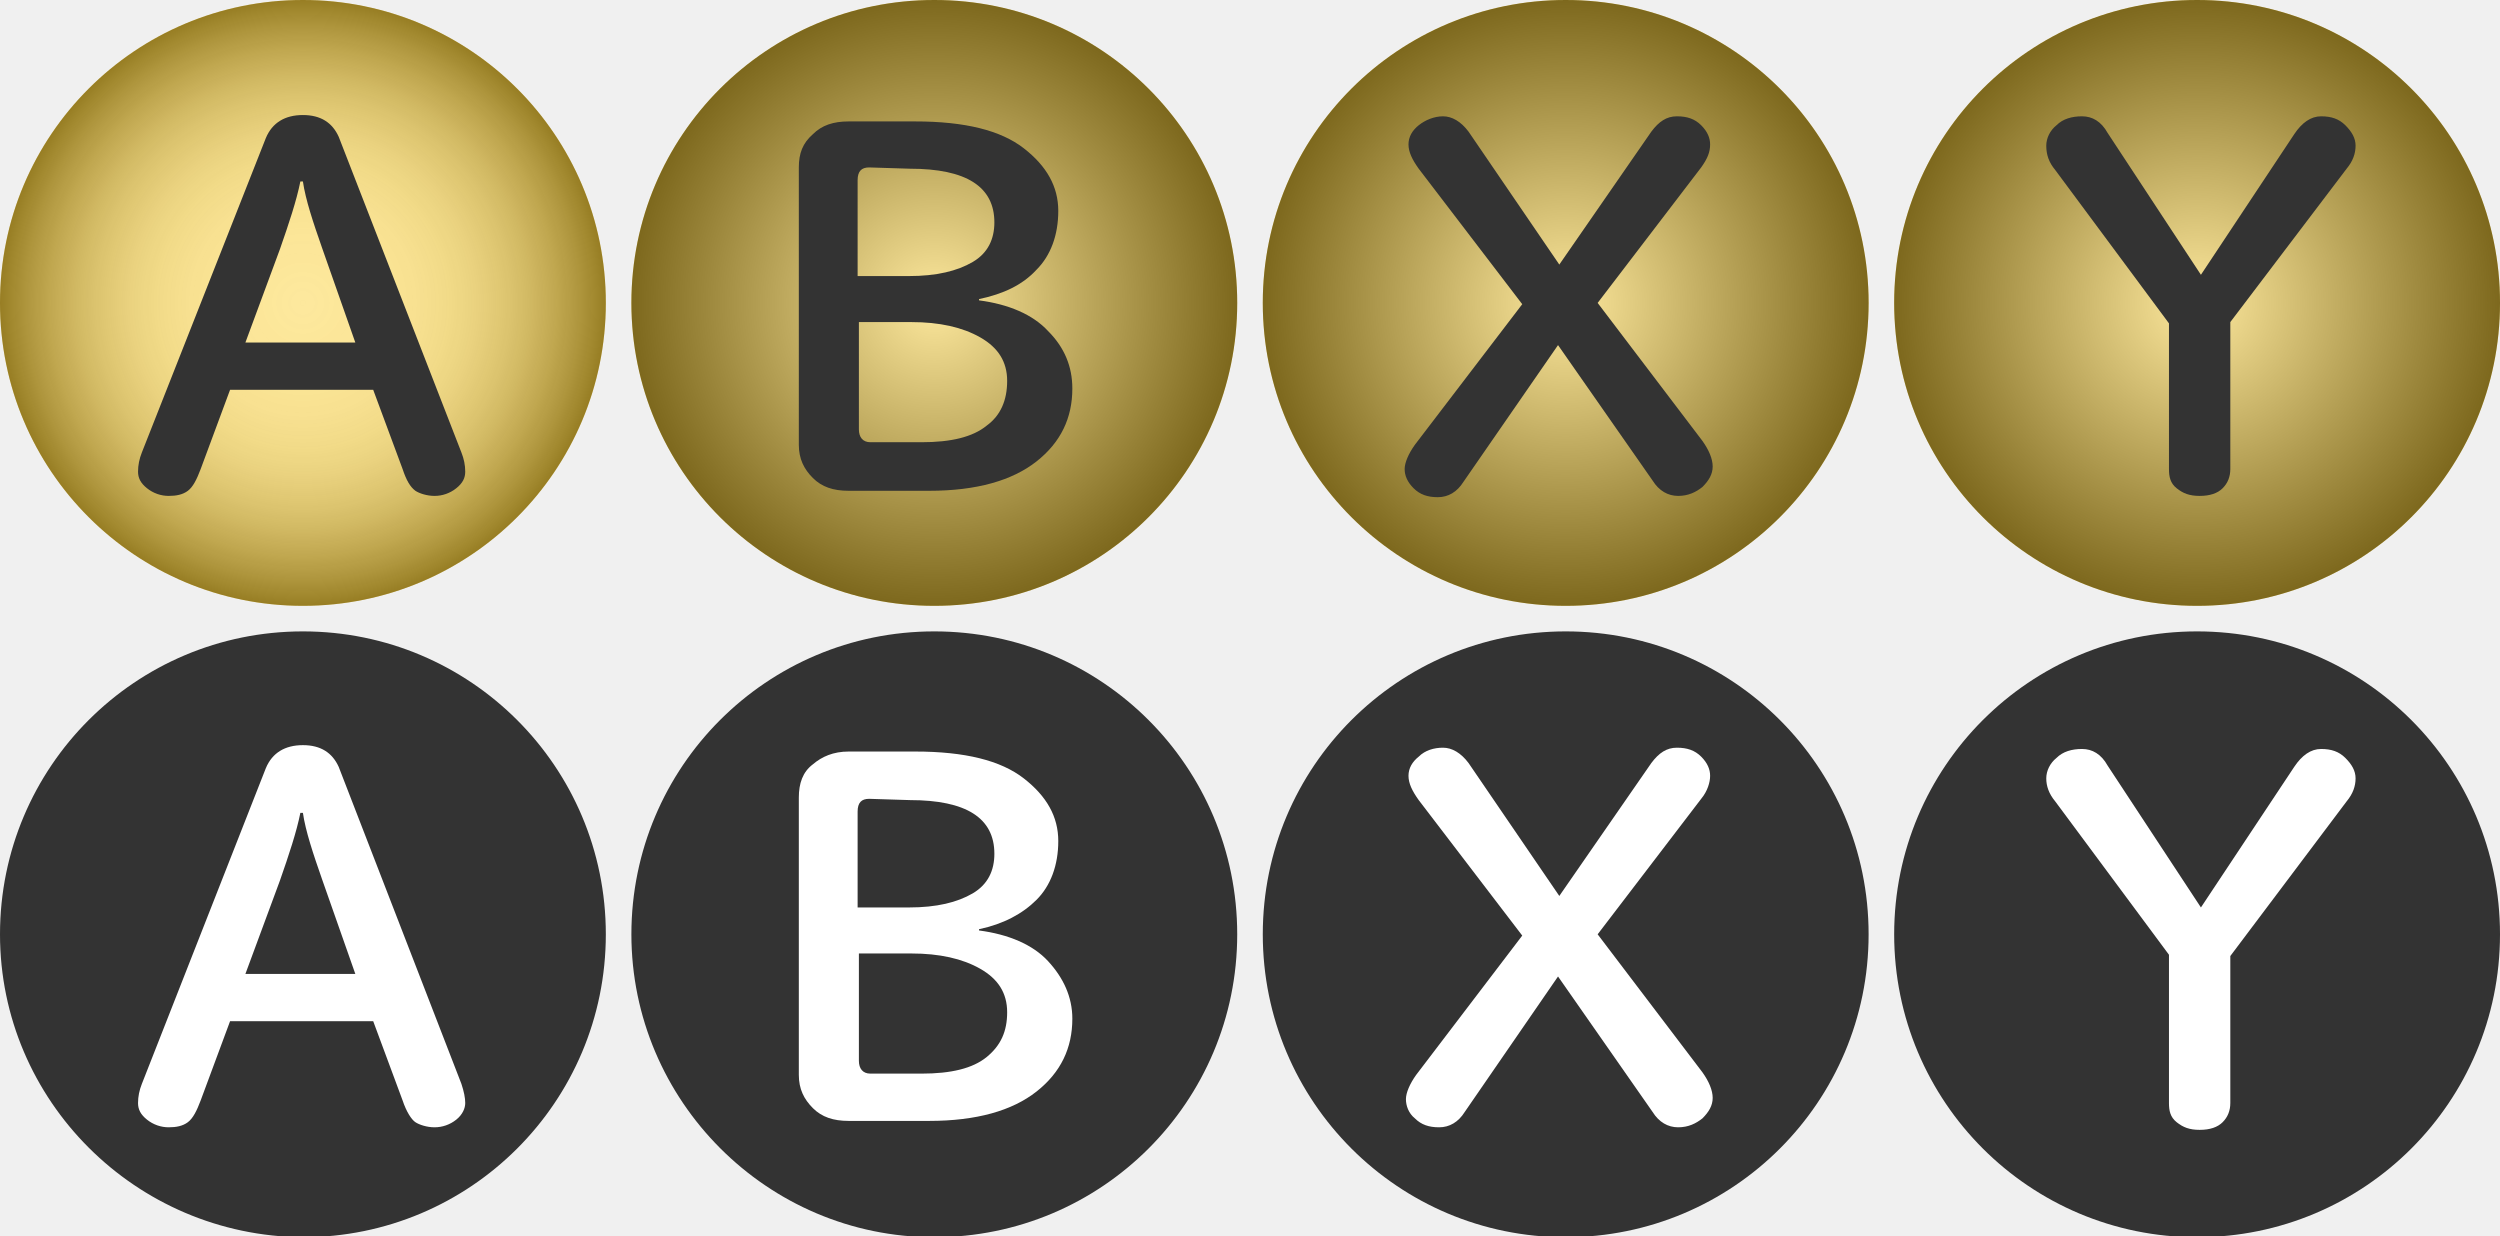
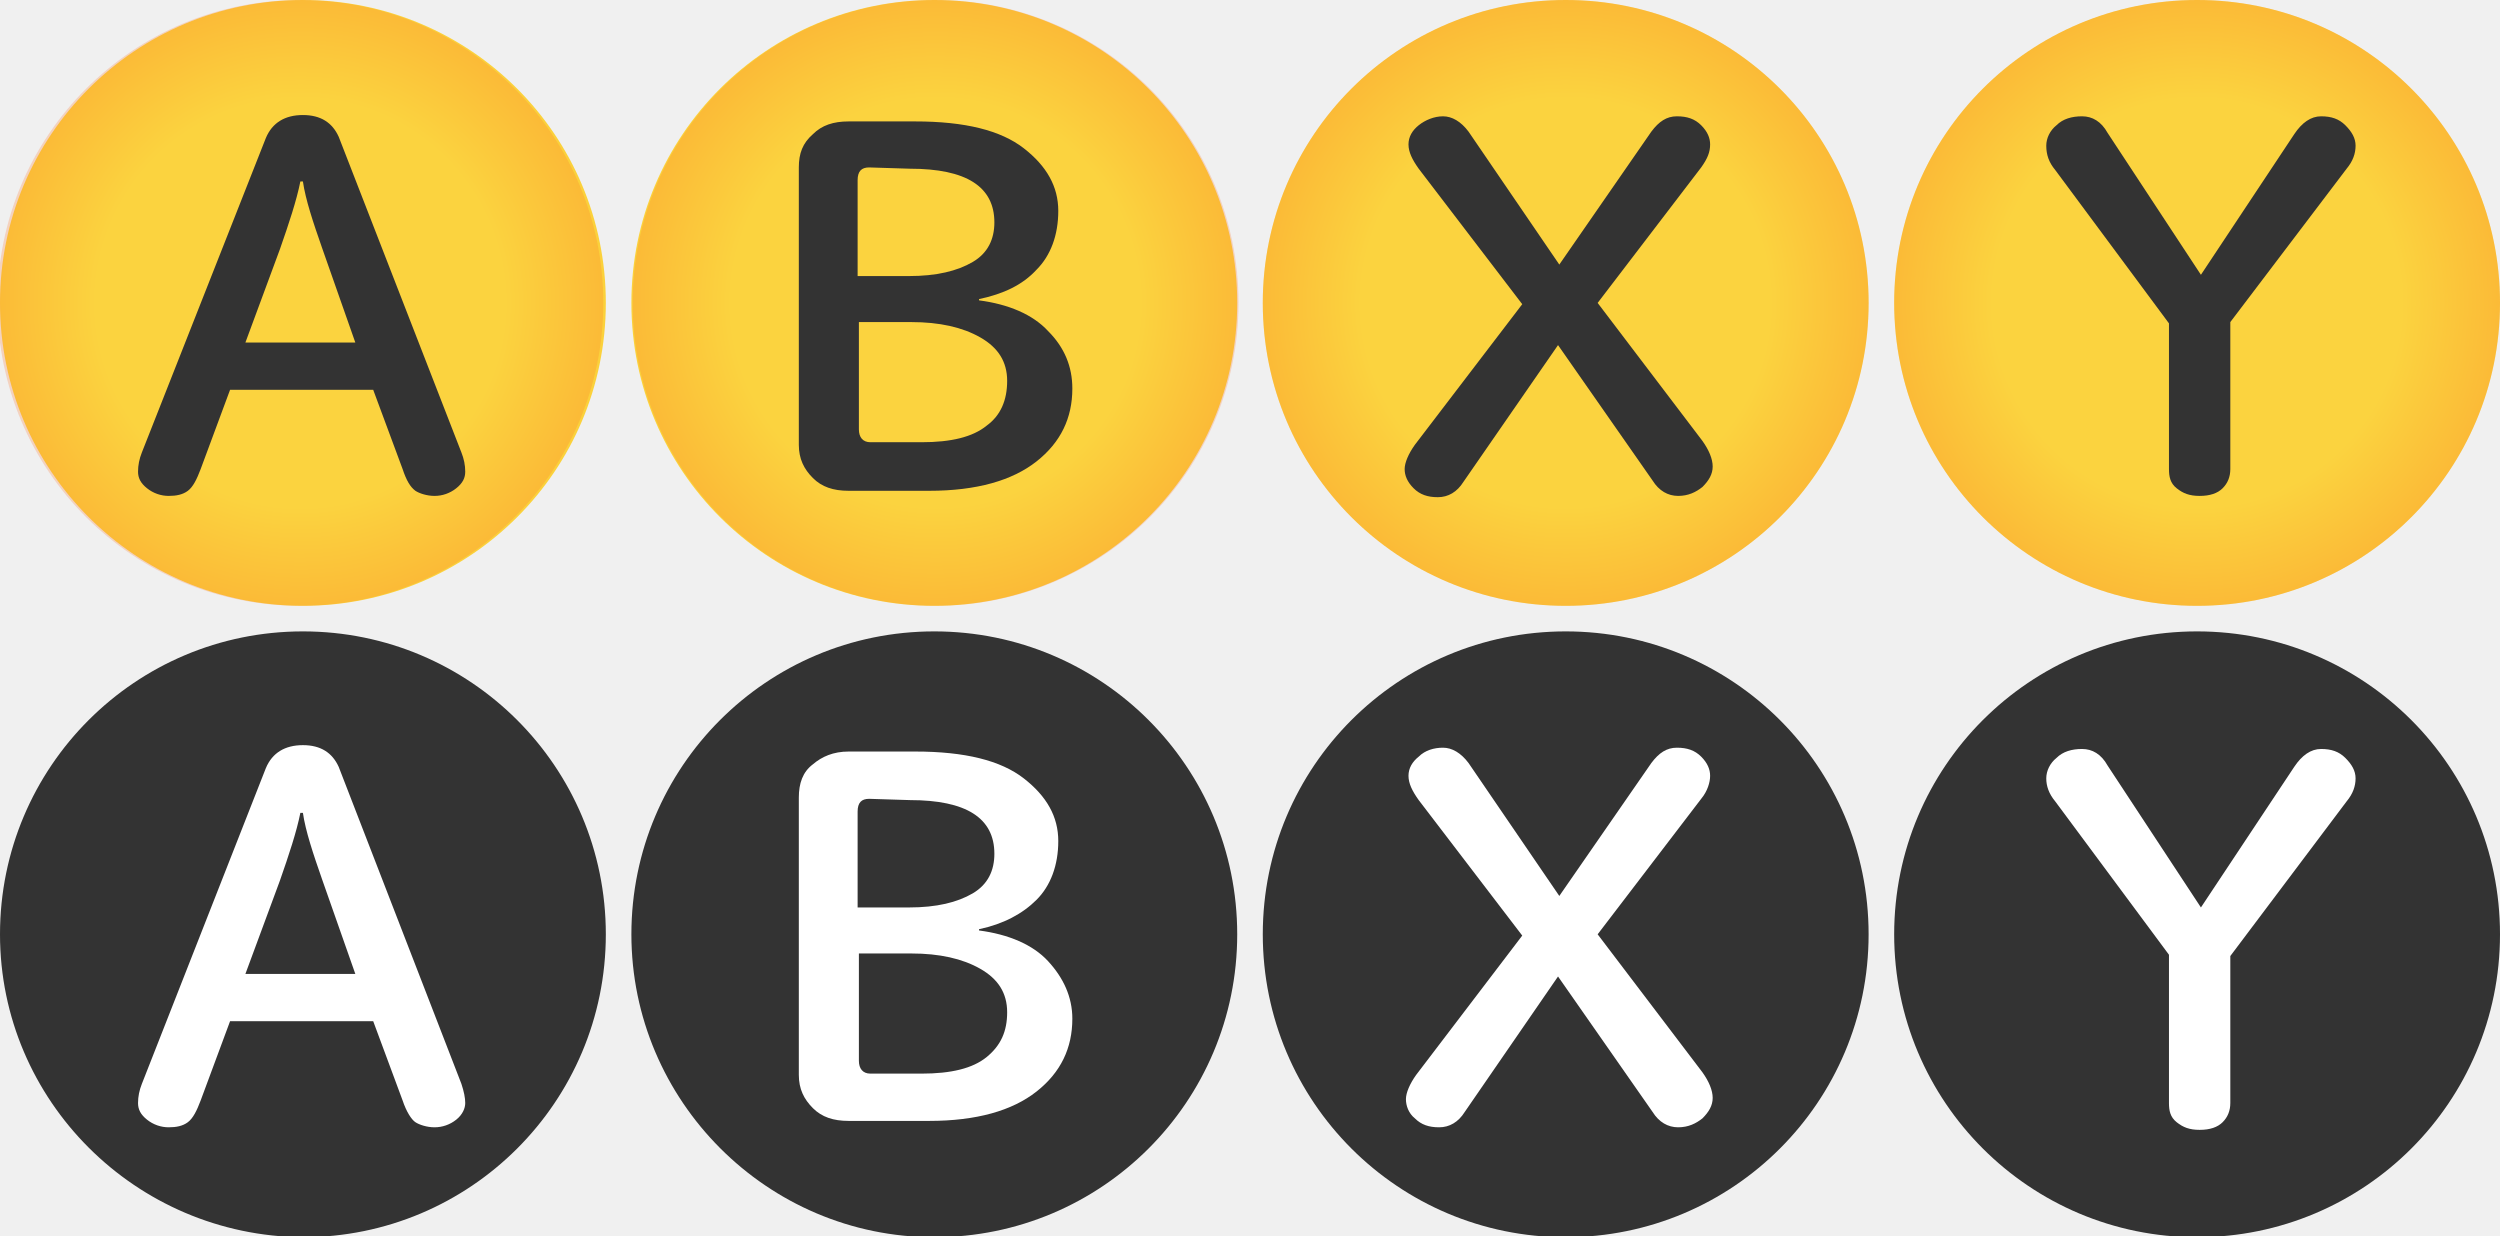
<svg xmlns="http://www.w3.org/2000/svg" version="1.1" x="0px" y="0px" width="195.6px" height="96.7px" viewBox="0 0 195.6 96.7" style="enable-background:new 0 0 195.6 96.7;" xml:space="preserve">
  <style type="text/css">
	.st0{fill:#FBD13B;}
	.st1{opacity:0.5;fill:url(#SVGID_1_);}
	.st2{fill:#333333;}
	.st3{opacity:0.5;fill:url(#SVGID_2_);}
	.st4{opacity:0.5;fill:url(#SVGID_3_);}
	.st5{opacity:0.5;fill:url(#SVGID_4_);}
	.st6{fill:#FFFFFF;}
</style>
  <g id="Layer_1">
    <g>
      <g id="A">
        <path class="st0" d="M23.7,0c13.1,0,23.7,10.6,23.7,23.7S36.8,47.4,23.7,47.4S0,36.8,0,23.7S10.6,0,23.7,0z" />
-         <radialGradient id="SVGID_1_" cx="23.7" cy="23.7" r="23.7" gradientUnits="userSpaceOnUse">
-           <stop offset="0" style="stop-color:#FFFFFF" />
-           <stop offset="0.229" style="stop-color:#FCFCFC;stop-opacity:0.954" />
-           <stop offset="0.365" style="stop-color:#F4F4F4;stop-opacity:0.927" />
-           <stop offset="0.477" style="stop-color:#E6E6E6;stop-opacity:0.904" />
-           <stop offset="0.576" style="stop-color:#D2D2D2;stop-opacity:0.885" />
-           <stop offset="0.667" style="stop-color:#B7B7B7;stop-opacity:0.867" />
-           <stop offset="0.751" style="stop-color:#979797;stop-opacity:0.85" />
-           <stop offset="0.83" style="stop-color:#717171;stop-opacity:0.834" />
-           <stop offset="0.905" style="stop-color:#454545;stop-opacity:0.819" />
-           <stop offset="0.975" style="stop-color:#141414;stop-opacity:0.805" />
-           <stop offset="1" style="stop-color:#000000;stop-opacity:0.8" />
+         <radialGradient id="SVGID_1_" cx="23.5" cy="23.7" r="23.7" gradientUnits="userSpaceOnUse">
+           <stop offset="0.678" style="stop-color:#FCD64B;stop-opacity:0.5" />
+           <stop offset="1" style="stop-color:#FA752B;stop-opacity:0.5" />
        </radialGradient>
-         <path class="st1" d="M23.7,0c13.1,0,23.7,10.6,23.7,23.7S36.8,47.4,23.7,47.4S0,36.8,0,23.7S10.6,0,23.7,0z" />
+         <path class="st1" d="M23.5,0c13.1,0,23.7,10.6,23.7,23.7S36.6,47.4,23.5,47.4S-0.2,36.8-0.2,23.7l0,0C-0.2,10.6,10.4,0,23.5,0z" />
      </g>
      <g>
        <path class="st2" d="M36.1,35.4c0.2,0.5,0.3,1,0.3,1.5s-0.2,0.9-0.7,1.3s-1.1,0.6-1.7,0.6s-1.2-0.2-1.5-0.4     c-0.4-0.3-0.7-0.8-1-1.7l-2.3-6.2H18l-2.3,6.2c-0.3,0.8-0.6,1.4-1,1.7s-0.9,0.4-1.5,0.4s-1.2-0.2-1.7-0.6     c-0.5-0.4-0.7-0.8-0.7-1.3s0.1-1,0.3-1.5l9.7-24.6C21.3,9.6,22.3,9,23.7,9s2.3,0.6,2.8,1.7L36.1,35.4z M25.2,19.4     c-0.7-2-1.3-3.8-1.5-5.2h-0.2c-0.3,1.5-0.9,3.3-1.6,5.3l-2.7,7.3h8.6L25.2,19.4z" />
      </g>
    </g>
    <g>
      <g id="B">
        <path class="st0" d="M73.1,0c13.1,0,23.7,10.6,23.7,23.7S86.2,47.4,73.1,47.4S49.4,36.8,49.4,23.7S60,0,73.1,0z" />
-         <radialGradient id="SVGID_2_" cx="73.1" cy="23.7" r="23.7" gradientUnits="userSpaceOnUse">
-           <stop offset="0" style="stop-color:#FFFFFF" />
-           <stop offset="1" style="stop-color:#000000" />
+         <radialGradient id="SVGID_2_" cx="73.2" cy="23.7" r="23.7" gradientUnits="userSpaceOnUse">
+           <stop offset="0.678" style="stop-color:#FCD64B;stop-opacity:0.5" />
+           <stop offset="1" style="stop-color:#FA752B;stop-opacity:0.5" />
        </radialGradient>
-         <path class="st3" d="M73.1,0c13.1,0,23.7,10.6,23.7,23.7S86.2,47.4,73.1,47.4S49.4,36.8,49.4,23.7S60,0,73.1,0z" />
+         <path class="st3" d="M73.2,0c13.1,0,23.7,10.6,23.7,23.7S86.3,47.4,73.2,47.4S49.5,36.8,49.5,23.7l0,0C49.5,10.6,60.1,0,73.2,0z" />
      </g>
      <g>
        <g>
          <path class="st2" d="M66.4,9.5h5.2c3.9,0,6.7,0.7,8.5,2.1s2.7,3,2.7,4.9s-0.6,3.5-1.7,4.6c-1.1,1.2-2.6,1.9-4.5,2.3v0.1      c2.3,0.3,4.2,1.1,5.4,2.4c1.3,1.3,1.9,2.8,1.9,4.5c0,2.3-0.9,4.2-2.8,5.7s-4.7,2.3-8.4,2.3h-6.3c-1.2,0-2.1-0.3-2.8-1      s-1.1-1.5-1.1-2.6V13.1c0-1.1,0.3-1.9,1.1-2.6C64.3,9.8,65.2,9.5,66.4,9.5z M68,13.1c-0.6,0-0.9,0.3-0.9,1v7.5h4      c2.2,0,3.8-0.4,5-1.1s1.7-1.8,1.7-3.1c0-2.8-2.2-4.2-6.6-4.2L68,13.1L68,13.1z M67.2,25.2v8.4c0,0.6,0.3,1,0.9,1h4      c2.3,0,4-0.4,5.1-1.3c1.1-0.8,1.6-2,1.6-3.5s-0.7-2.6-2.1-3.4s-3.2-1.2-5.4-1.2C71.3,25.2,67.2,25.2,67.2,25.2z" />
        </g>
      </g>
    </g>
    <g>
      <g>
        <g id="Y_6_">
          <path class="st0" d="M171.9,0c13.1,0,23.7,10.6,23.7,23.7S185,47.4,171.9,47.4s-23.7-10.6-23.7-23.7S158.8,0,171.9,0L171.9,0z" />
          <radialGradient id="SVGID_3_" cx="171.9" cy="23.7" r="23.7" gradientUnits="userSpaceOnUse">
-             <stop offset="0" style="stop-color:#FFFFFF" />
-             <stop offset="1" style="stop-color:#000000" />
+             <stop offset="0.678" style="stop-color:#FCD64B;stop-opacity:0.5" />
+             <stop offset="1" style="stop-color:#FA752B;stop-opacity:0.5" />
          </radialGradient>
-           <path class="st4" d="M171.9,0c13.1,0,23.7,10.6,23.7,23.7S185,47.4,171.9,47.4s-23.7-10.6-23.7-23.7S158.8,0,171.9,0L171.9,0z" />
+           <path class="st4" d="M171.9,0c13.1,0,23.7,10.6,23.7,23.7S185,47.4,171.9,47.4s-23.7-10.6-23.7-23.7l0,0      C148.2,10.6,158.8,0,171.9,0z" />
        </g>
        <g>
          <g>
            <path class="st2" d="M169.7,25.3l-8.9-12c-0.5-0.6-0.7-1.2-0.7-1.9c0-0.6,0.3-1.2,0.8-1.6c0.5-0.5,1.2-0.7,2-0.7s1.5,0.4,2,1.3       l7.3,11.1l7.3-11c0.6-0.9,1.3-1.4,2.1-1.4s1.4,0.2,1.9,0.7s0.8,1,0.8,1.6s-0.2,1.2-0.7,1.8l-9.1,12v11.5c0,0.6-0.2,1.1-0.6,1.5       c-0.4,0.4-1,0.6-1.8,0.6s-1.3-0.2-1.8-0.6s-0.6-0.9-0.6-1.5V25.3L169.7,25.3z" />
          </g>
        </g>
      </g>
    </g>
    <g>
      <g id="X">
        <path class="st0" d="M122.5,0c13.1,0,23.7,10.6,23.7,23.7s-10.6,23.7-23.7,23.7S98.8,36.8,98.8,23.7l0,0     C98.8,10.6,109.4,0,122.5,0z" />
        <radialGradient id="SVGID_4_" cx="122.5" cy="23.7" r="23.7" gradientUnits="userSpaceOnUse">
-           <stop offset="0" style="stop-color:#FFFFFF" />
-           <stop offset="1" style="stop-color:#000000" />
+           <stop offset="0.678" style="stop-color:#FCD64B;stop-opacity:0.5" />
+           <stop offset="1" style="stop-color:#FA752B;stop-opacity:0.5" />
        </radialGradient>
        <path class="st5" d="M122.5,0c13.1,0,23.7,10.6,23.7,23.7s-10.6,23.7-23.7,23.7S98.8,36.8,98.8,23.7l0,0     C98.8,10.6,109.4,0,122.5,0z" />
      </g>
      <g>
        <g>
          <path class="st2" d="M119.1,23.8L111,13.2c-0.5-0.7-0.8-1.3-0.8-1.9s0.3-1.1,0.8-1.5s1.2-0.7,1.9-0.7s1.4,0.4,2,1.2l7.1,10.4      l7.2-10.4c0.6-0.8,1.2-1.2,2-1.2s1.4,0.2,1.9,0.7s0.7,1,0.7,1.5c0,0.6-0.2,1.1-0.7,1.8L125,23.7l8.2,10.8c0.5,0.7,0.8,1.4,0.8,2      s-0.3,1.1-0.8,1.6c-0.5,0.4-1.1,0.7-1.9,0.7s-1.5-0.4-2-1.2L121.9,27l-7.4,10.7c-0.5,0.8-1.2,1.2-2,1.2s-1.4-0.2-1.9-0.7      s-0.7-1-0.7-1.5s0.3-1.2,0.8-1.9L119.1,23.8z" />
        </g>
      </g>
    </g>
    <g>
      <g id="A-2">
        <path class="st2" d="M23.7,49.4c13.1,0,23.7,10.6,23.7,23.7S36.8,96.8,23.7,96.8C10.6,96.7,0,86.1,0,73.1     C0,60,10.6,49.4,23.7,49.4L23.7,49.4z" />
      </g>
      <g>
        <path class="st6" d="M36.1,84.8c0.2,0.6,0.3,1.1,0.3,1.5s-0.2,0.9-0.7,1.3s-1.1,0.6-1.7,0.6s-1.2-0.2-1.5-0.4s-0.7-0.8-1-1.7     l-2.3-6.2H18l-2.3,6.2c-0.3,0.8-0.6,1.4-1,1.7c-0.4,0.3-0.9,0.4-1.5,0.4S12,88,11.5,87.6s-0.7-0.8-0.7-1.3s0.1-1,0.3-1.5     l9.7-24.7c0.5-1.2,1.5-1.8,2.9-1.8s2.3,0.6,2.8,1.7L36.1,84.8z M25.2,68.8c-0.7-2-1.3-3.8-1.5-5.2h-0.2c-0.3,1.5-0.9,3.3-1.6,5.3     l-2.7,7.3h8.6L25.2,68.8z" />
      </g>
    </g>
    <g>
      <g id="B-2">
        <path class="st2" d="M73.1,49.4c13.1,0,23.7,10.6,23.7,23.7S86.2,96.8,73.1,96.8S49.4,86.1,49.4,73.1l0,0     C49.4,60,60,49.4,73.1,49.4z" />
      </g>
      <g>
        <g>
          <path class="st6" d="M66.4,58.8h5.2c3.9,0,6.7,0.7,8.5,2.1c1.8,1.4,2.7,3,2.7,4.9s-0.6,3.5-1.7,4.6s-2.6,1.9-4.5,2.3v0.1      c2.3,0.3,4.2,1.1,5.4,2.4s1.9,2.8,1.9,4.5c0,2.3-0.9,4.2-2.8,5.7s-4.7,2.3-8.4,2.3h-6.3c-1.2,0-2.1-0.3-2.8-1s-1.1-1.5-1.1-2.6      V62.4c0-1.1,0.3-2,1.1-2.6C64.3,59.2,65.2,58.8,66.4,58.8z M68,62.5c-0.6,0-0.9,0.3-0.9,1V71h4c2.2,0,3.8-0.4,5-1.1      s1.7-1.8,1.7-3.1c0-2.8-2.2-4.2-6.6-4.2L68,62.5L68,62.5z M67.2,74.6V83c0,0.6,0.3,1,0.9,1h4c2.3,0,4-0.4,5.1-1.3s1.6-2,1.6-3.5      s-0.7-2.6-2.1-3.4s-3.2-1.2-5.4-1.2H67.2z" />
        </g>
      </g>
    </g>
    <g>
      <g id="Y-2">
        <path class="st2" d="M171.9,49.4c13.1,0,23.7,10.6,23.7,23.7S185,96.8,171.9,96.8s-23.7-10.6-23.7-23.7l0,0     C148.2,60,158.8,49.4,171.9,49.4z" />
      </g>
      <g>
        <g>
          <path class="st6" d="M169.7,74.7l-8.9-12c-0.5-0.6-0.7-1.2-0.7-1.8s0.3-1.2,0.8-1.6c0.5-0.5,1.2-0.7,2-0.7s1.5,0.4,2,1.3      l7.3,11.1l7.3-11c0.6-0.9,1.3-1.4,2.1-1.4s1.4,0.2,1.9,0.7s0.8,1,0.8,1.6s-0.2,1.2-0.7,1.8l-9.1,12.1v11.5      c0,0.6-0.2,1.1-0.6,1.5c-0.4,0.4-1,0.6-1.8,0.6s-1.3-0.2-1.8-0.6s-0.6-0.9-0.6-1.5V74.7L169.7,74.7z" />
        </g>
      </g>
    </g>
    <g>
      <g id="X-2">
        <path class="st2" d="M122.5,49.4c13.1,0,23.7,10.6,23.7,23.7s-10.6,23.7-23.7,23.7S98.8,86.2,98.8,73.1l0,0     C98.8,60,109.4,49.4,122.5,49.4z" />
      </g>
      <g>
        <g>
          <path class="st6" d="M119.1,73.2L111,62.6c-0.5-0.7-0.8-1.3-0.8-1.9s0.3-1.1,0.8-1.5c0.5-0.5,1.2-0.7,1.9-0.7s1.4,0.4,2,1.2      l7.1,10.4l7.2-10.4c0.6-0.8,1.2-1.2,2-1.2s1.4,0.2,1.9,0.7s0.7,1,0.7,1.5s-0.2,1.2-0.7,1.8L125,73.1l8.2,10.8      c0.5,0.7,0.8,1.4,0.8,2s-0.3,1.1-0.8,1.6c-0.5,0.4-1.1,0.7-1.9,0.7s-1.5-0.4-2-1.2l-7.4-10.6L114.6,87c-0.5,0.8-1.2,1.2-2,1.2      s-1.4-0.2-1.9-0.7c-0.5-0.4-0.7-1-0.7-1.5s0.3-1.2,0.8-1.9L119.1,73.2z" />
        </g>
      </g>
    </g>
  </g>
  <g id="レイヤー_2">
</g>
</svg>
